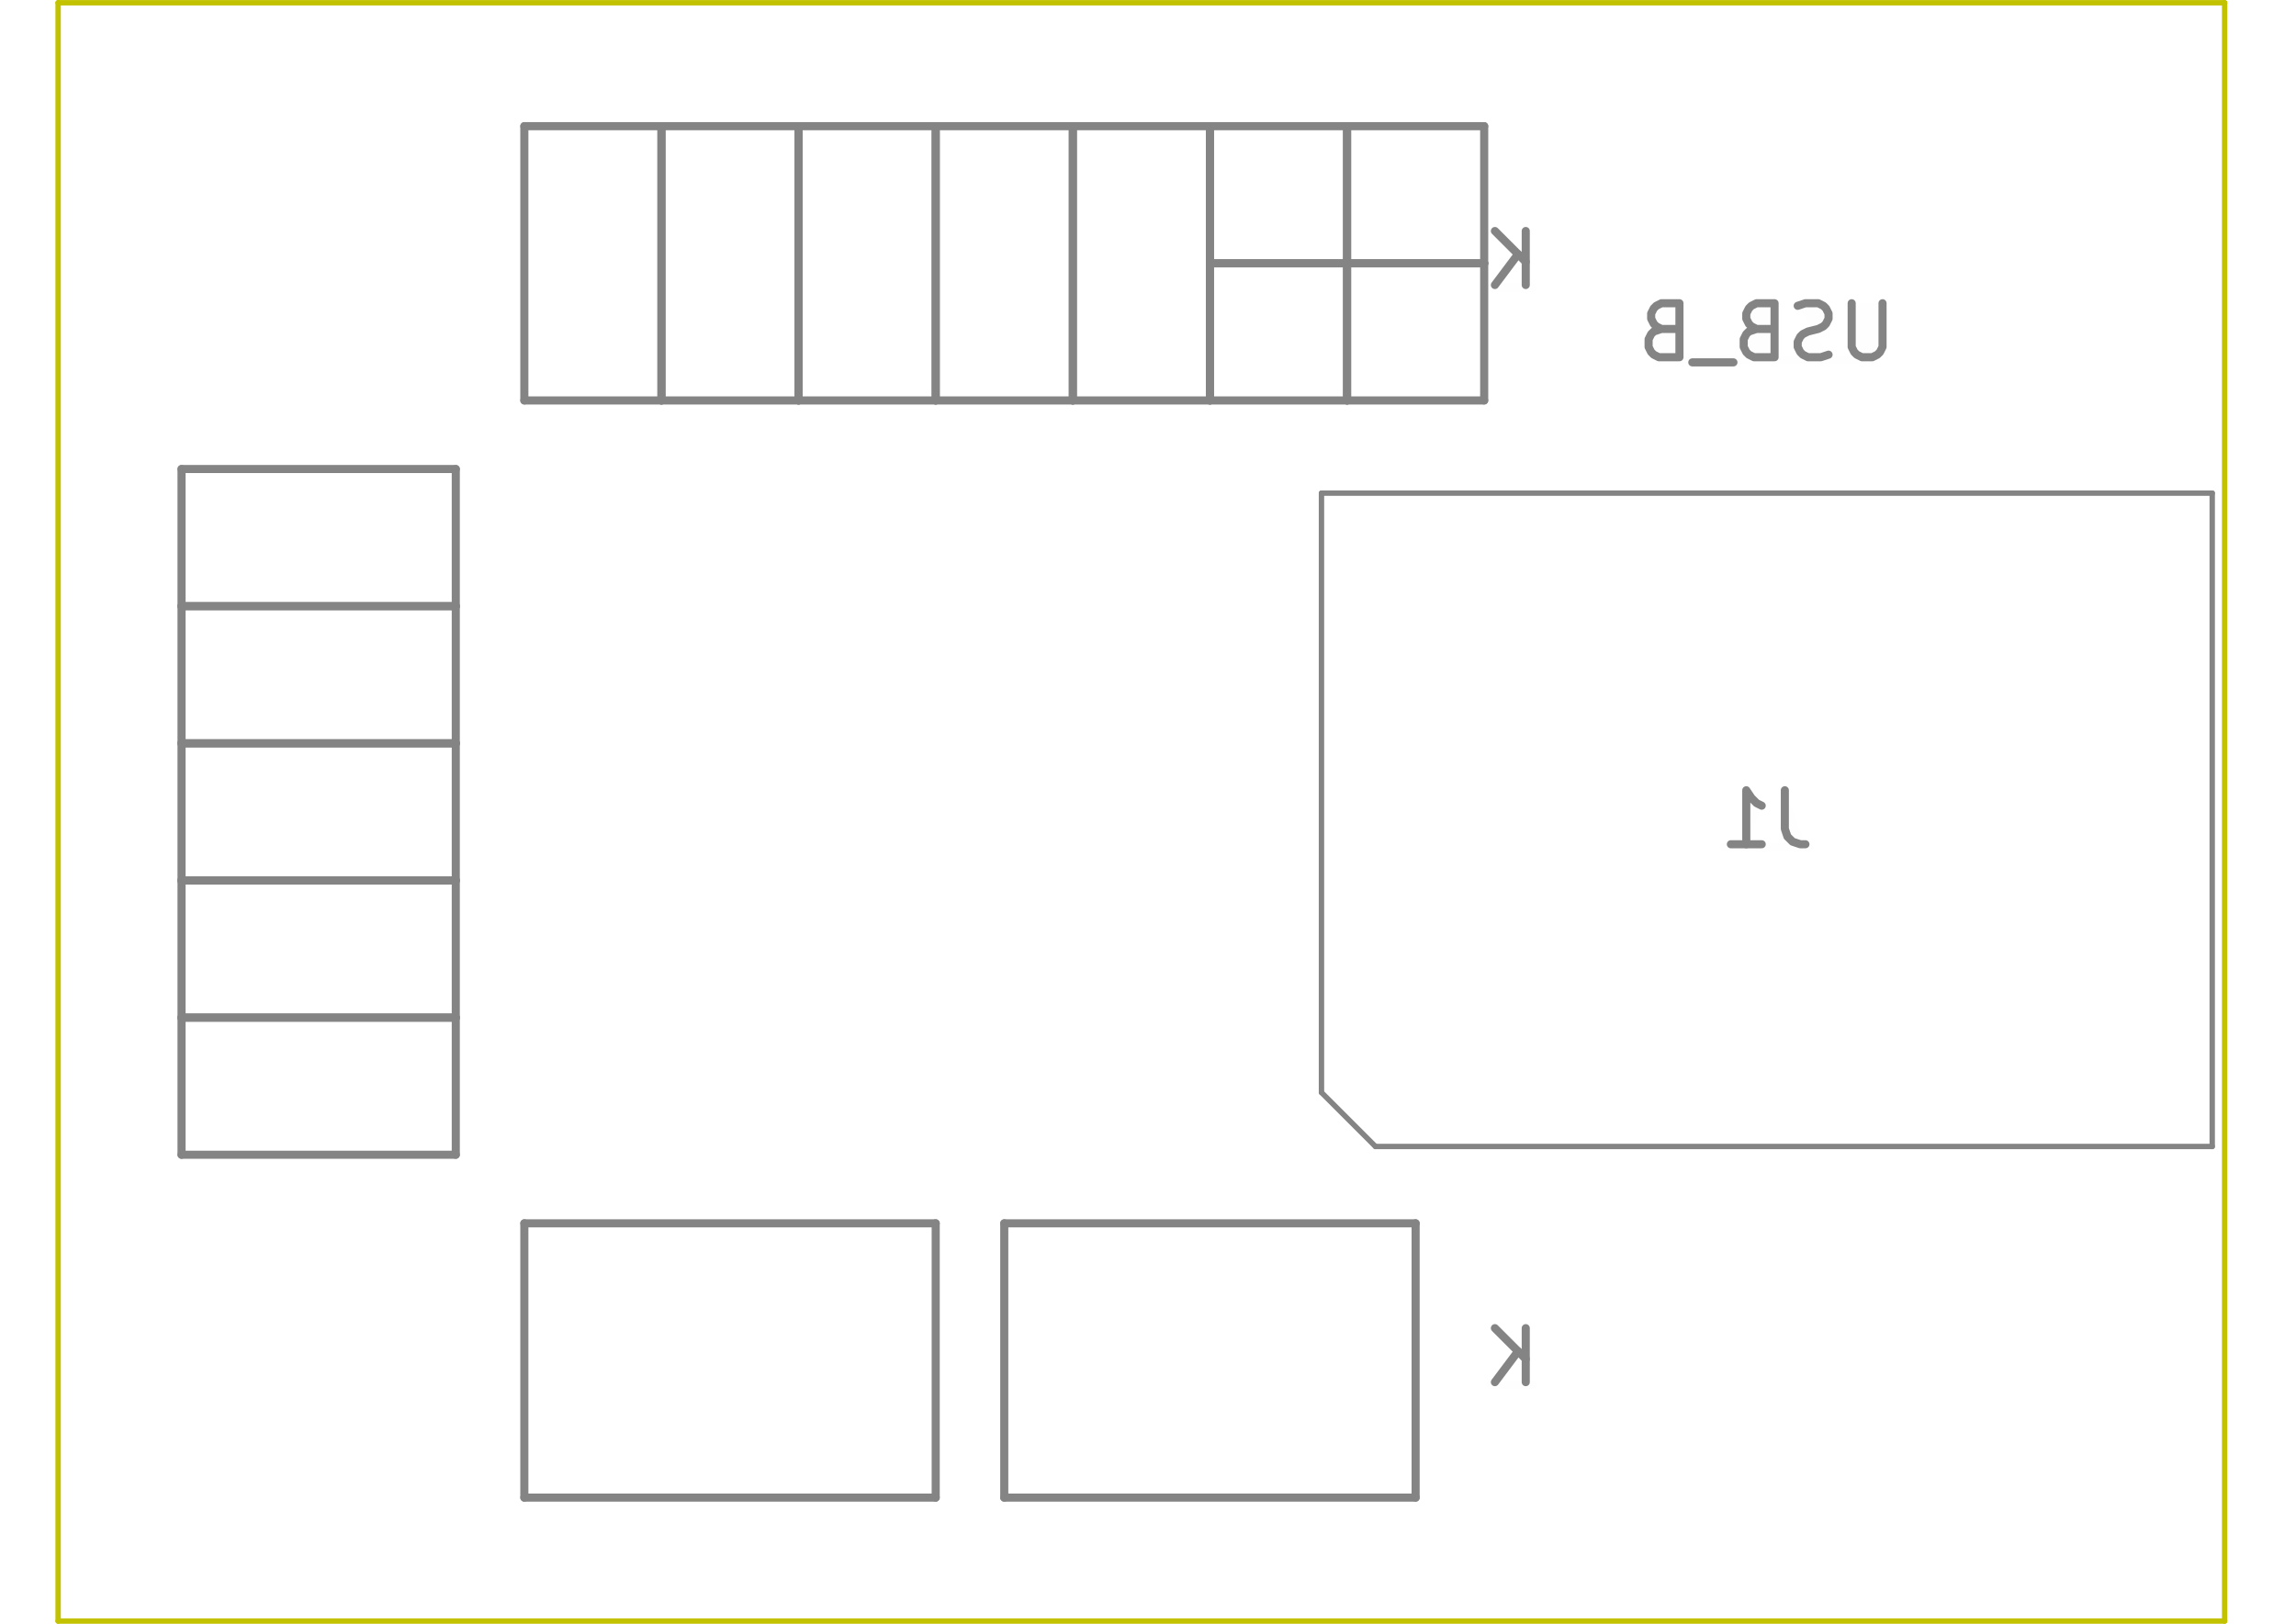
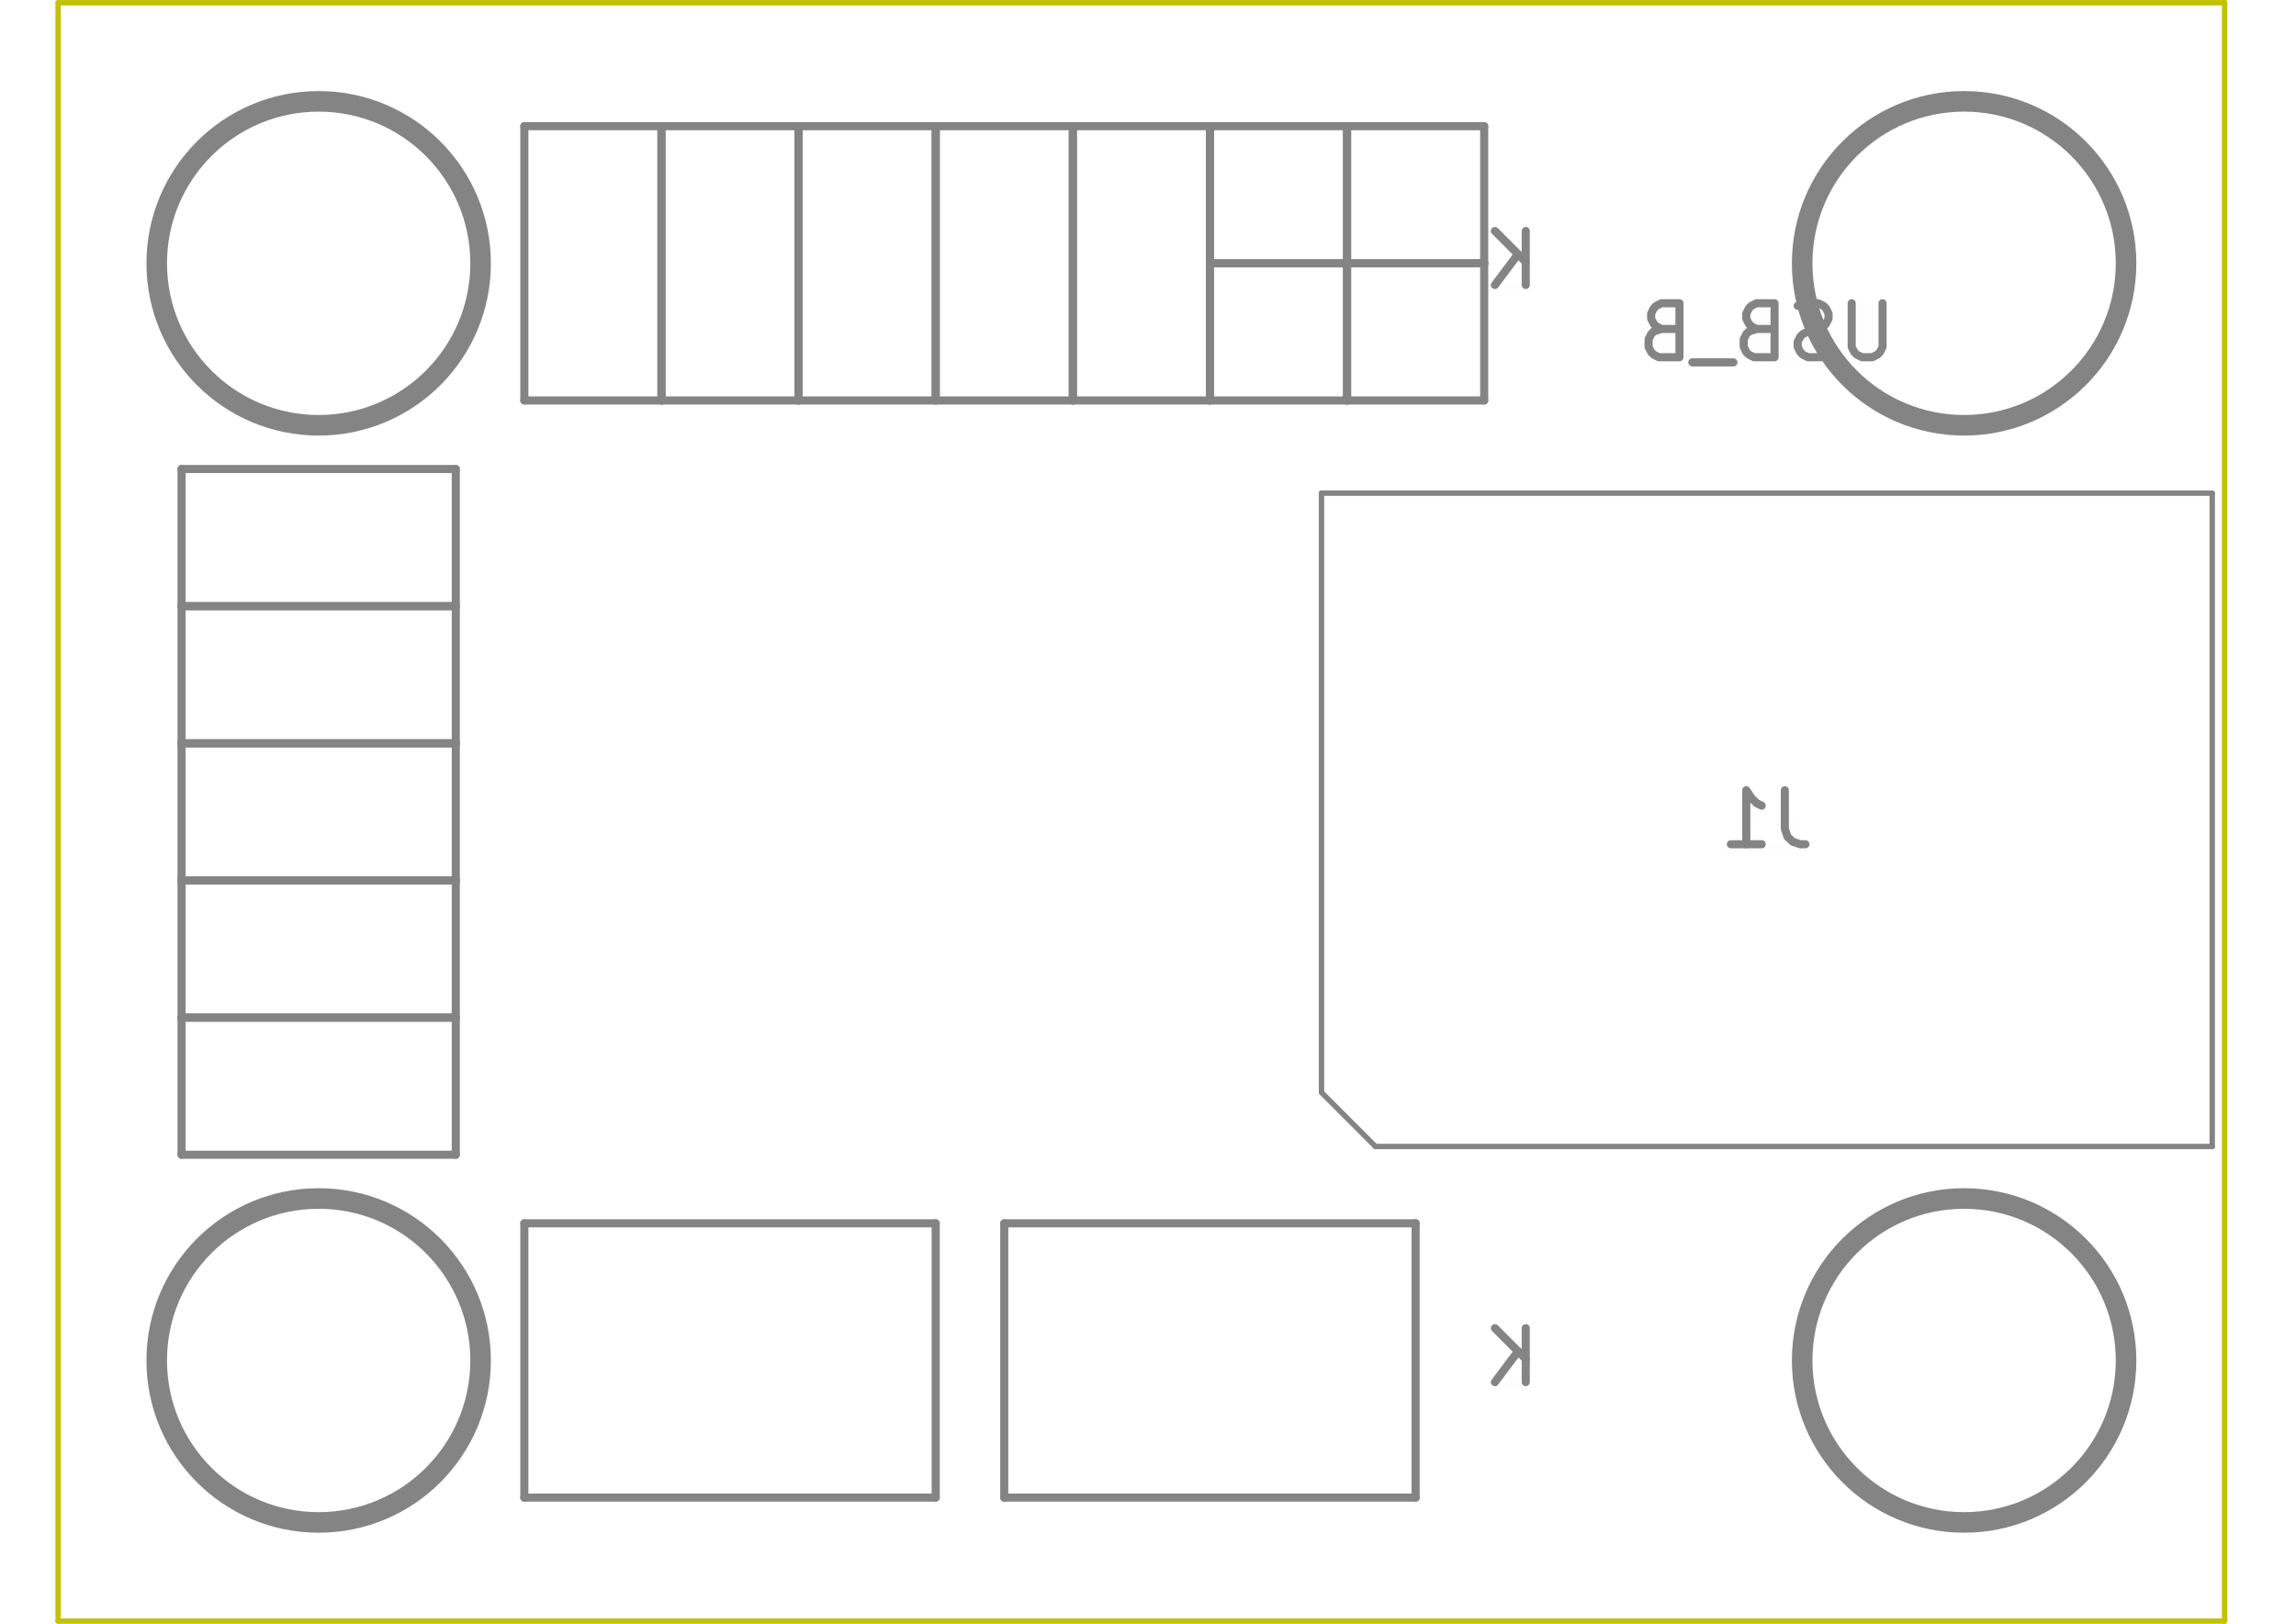
<svg xmlns="http://www.w3.org/2000/svg" version="1.1" width="29.7cm" height="21.001cm" viewBox="0 0 2970022 2100072">
  <g style="fill:#848484; fill-opacity:1;stroke:#848484; stroke-opacity:1; stroke-linecap:round; stroke-linejoin:round;" transform="translate(0 0) scale(1 1)">
</g>
  <g style="fill:#848484; fill-opacity:0.0;  stroke:#848484; stroke-width:0; stroke-opacity:1;  stroke-linecap:round; stroke-linejoin:round;">
</g>
  <g style="fill:#848484; fill-opacity:0.01;  stroke:#848484; stroke-width:10474.86; stroke-opacity:1;  stroke-linecap:round; stroke-linejoin:round;">
    <text x="2285534.709" y="465329.33" textLength="342450.489" font-size="93109.846" lengthAdjust="spacingAndGlyphs" text-anchor="middle" opacity="0.01" style="font-family:monospace">USB_B</text>
    <g class="stroked-text">
      <path d="M2435175 392171 L2435175 448702 L2431850 455353 L2428524 458678 L2421874 462003 L2408572 462003 L2401922 458678 L2398596 455353 L2395271 448702 L2395271 392171 " />
      <path d="M2365343 458678 L2355367 462003 L2338740 462003 L2332089 458678 L2328764 455353 L2325438 448702 L2325438 442051 L2328764 435401 L2332089 432075 L2338740 428750 L2352041 425425 L2358692 422099 L2362017 418774 L2365343 412123 L2365343 405472 L2362017 398822 L2358692 395496 L2352041 392171 L2335415 392171 L2325438 395496 " />
      <path d="M2272233 425425 L2262257 428750 L2258931 432075 L2255606 438726 L2255606 448702 L2258931 455353 L2262257 458678 L2268907 462003 L2295510 462003 L2295510 392171 L2272233 392171 L2265582 395496 L2262257 398822 L2258931 405472 L2258931 412123 L2262257 418774 L2265582 422099 L2272233 425425 L2295510 425425 " />
      <path d="M2242305 468654 L2189099 468654 " />
      <path d="M2149195 425425 L2139219 428750 L2135893 432075 L2132568 438726 L2132568 448702 L2135893 455353 L2139219 458678 L2145869 462003 L2172472 462003 L2172472 392171 L2149195 392171 L2142544 395496 L2139219 398822 L2135893 405472 L2135893 412123 L2139219 418774 L2142544 422099 L2149195 425425 L2172472 425425 " />
    </g>
    <text x="2285534.709" y="1095217.598" textLength="133330.028" font-size="93109.846" lengthAdjust="spacingAndGlyphs" text-anchor="middle" opacity="0.01" style="font-family:monospace">J1</text>
    <g class="stroked-text">
      <path d="M2308812 1022059 L2308812 1071940 L2312137 1081916 L2318788 1088566 L2328764 1091892 L2335415 1091892 " />
      <path d="M2238979 1091892 L2278884 1091892 " />
      <path d="M2258931 1091892 L2258931 1022059 L2265582 1032035 L2272233 1038686 L2278884 1042011 " />
    </g>
    <text x="1955367.112" y="371907.542" textLength="83449.721" font-size="93109.846" lengthAdjust="spacingAndGlyphs" text-anchor="middle" opacity="0.01" style="font-family:monospace">K</text>
    <g class="stroked-text">
      <path d="M1973656 368582 L1973656 298749 " />
      <path d="M1933752 368582 L1963680 328677 " />
      <path d="M1933752 298749 L1973656 338653 " />
    </g>
    <text x="1955367.112" y="1790901.955" textLength="83449.721" font-size="93109.846" lengthAdjust="spacingAndGlyphs" text-anchor="middle" opacity="0.01" style="font-family:monospace">K</text>
    <g class="stroked-text">
      <path d="M1973656 1787576 L1973656 1717744 " />
      <path d="M1933752 1787576 L1963680 1747672 " />
      <path d="M1933752 1717744 L1973656 1757648 " />
    </g>
+   </g>
+   <g style="fill:#848484; fill-opacity:0.0;  stroke:#848484; stroke-width:26606.145; stroke-opacity:1;  stroke-linecap:round; stroke-linejoin:round;">
+     <circle cx="2540702.307" cy="1759533.24" r="209479.05" />
  </g>
  <g style="fill:#848484; fill-opacity:0.0;  stroke:#848484; stroke-width:6983.24; stroke-opacity:1;  stroke-linecap:round; stroke-linejoin:round;">
    <path d="M1709417 637815 L1709417 1412955 " />
    <path d="M2861652 637815 L1709417 637815 " />
    <path d="M1709417 1412955 L1779249 1482787 " />
    <path d="M2861652 1482787 L2861652 637815 " />
    <path d="M1779249 1482787 L2861652 1482787 " />
  </g>
  <g style="fill:#848484; fill-opacity:0.0;  stroke:#848484; stroke-width:10474.86; stroke-opacity:1;  stroke-linecap:round; stroke-linejoin:round;">
    <path d="M234836 1493471 L589584 1493471 " />
    <path d="M589584 1493471 L589584 1316097 " />
    <path d="M234836 1316097 L234836 1493471 " />
    <path d="M589584 1316097 L234836 1316097 " />
    <path d="M589584 961348 L589584 783974 " />
    <path d="M234836 961348 L589584 961348 " />
    <path d="M589584 783974 L234836 783974 " />
    <path d="M234836 783974 L234836 961348 " />
    <path d="M589584 606600 L234836 606600 " />
    <path d="M234836 606600 L234836 783974 " />
    <path d="M234836 783974 L589584 783974 " />
    <path d="M589584 783974 L589584 606600 " />
    <path d="M1565143 517913 L1565143 163164 " />
    <path d="M1387769 517913 L1565143 517913 " />
    <path d="M1565143 163164 L1387769 163164 " />
    <path d="M1387769 163164 L1387769 517913 " />
+   </g>
+   <g style="fill:#848484; fill-opacity:0.0;  stroke:#848484; stroke-width:26606.145; stroke-opacity:1;  stroke-linecap:round; stroke-linejoin:round;">
+     <circle cx="412210.687" cy="1759533.24" r="209479.05" />
+   </g>
+   <g style="fill:#848484; fill-opacity:0.0;  stroke:#848484; stroke-width:10474.86; stroke-opacity:1;  stroke-linecap:round; stroke-linejoin:round;">
    <path d="M1210395 1582158 L678272 1582158 " />
    <path d="M678272 1582158 L678272 1936907 " />
    <path d="M678272 1936907 L1210395 1936907 " />
    <path d="M1210395 1936907 L1210395 1582158 " />
    <path d="M1919892 340538 L1919892 163164 " />
    <path d="M1742517 340538 L1919892 340538 " />
    <path d="M1919892 163164 L1742517 163164 " />
    <path d="M1742517 163164 L1742517 340538 " />
    <path d="M1742517 340538 L1742517 163164 " />
    <path d="M1565143 340538 L1742517 340538 " />
    <path d="M1742517 163164 L1565143 163164 " />
    <path d="M1565143 163164 L1565143 340538 " />
    <path d="M234836 1138723 L589584 1138723 " />
    <path d="M589584 1138723 L589584 961348 " />
    <path d="M234836 961348 L234836 1138723 " />
    <path d="M589584 961348 L234836 961348 " />
    <path d="M1742517 517913 L1919892 517913 " />
    <path d="M1919892 517913 L1919892 340538 " />
    <path d="M1919892 340538 L1742517 340538 " />
    <path d="M1742517 340538 L1742517 517913 " />
    <path d="M1210395 163164 L1210395 517913 " />
    <path d="M1387769 163164 L1210395 163164 " />
    <path d="M1387769 517913 L1387769 163164 " />
    <path d="M1210395 517913 L1387769 517913 " />
+   </g>
+   <g style="fill:#848484; fill-opacity:0.0;  stroke:#848484; stroke-width:26606.145; stroke-opacity:1;  stroke-linecap:round; stroke-linejoin:round;">
+     <circle cx="412210.687" cy="340538.827" r="209479.05" />
+   </g>
+   <g style="fill:#848484; fill-opacity:0.0;  stroke:#848484; stroke-width:10474.86; stroke-opacity:1;  stroke-linecap:round; stroke-linejoin:round;">
    <path d="M589584 1138723 L234836 1138723 " />
    <path d="M234836 1316097 L589584 1316097 " />
    <path d="M589584 1316097 L589584 1138723 " />
    <path d="M234836 1138723 L234836 1316097 " />
+   </g>
+   <g style="fill:#848484; fill-opacity:0.0;  stroke:#848484; stroke-width:26606.145; stroke-opacity:1;  stroke-linecap:round; stroke-linejoin:round;">
+     <circle cx="2540702.307" cy="340538.827" r="209479.05" />
+   </g>
+   <g style="fill:#848484; fill-opacity:0.0;  stroke:#848484; stroke-width:10474.86; stroke-opacity:1;  stroke-linecap:round; stroke-linejoin:round;">
    <path d="M1565143 340538 L1565143 517913 " />
    <path d="M1565143 517913 L1742517 517913 " />
    <path d="M1742517 517913 L1742517 340538 " />
    <path d="M1742517 340538 L1565143 340538 " />
    <path d="M855646 163164 L678272 163164 " />
    <path d="M855646 517913 L855646 163164 " />
    <path d="M678272 517913 L855646 517913 " />
    <path d="M678272 163164 L678272 517913 " />
    <path d="M1033020 517913 L1210395 517913 " />
    <path d="M1210395 517913 L1210395 163164 " />
    <path d="M1210395 163164 L1033020 163164 " />
    <path d="M1033020 163164 L1033020 517913 " />
    <path d="M1033020 517913 L1033020 163164 " />
    <path d="M1033020 163164 L855646 163164 " />
    <path d="M855646 517913 L1033020 517913 " />
    <path d="M855646 163164 L855646 517913 " />
    <path d="M1831205 1582158 L1299082 1582158 " />
    <path d="M1831205 1936907 L1831205 1582158 " />
    <path d="M1299082 1936907 L1831205 1936907 " />
    <path d="M1299082 1582158 L1299082 1936907 " />
    <g>
</g>
    <g>
</g>
    <g>
</g>
    <g>
</g>
    <g>
</g>
    <g>
</g>
    <g>
</g>
    <g>
</g>
    <g>
</g>
    <g>
</g>
    <g>
</g>
    <g>
</g>
    <g>
</g>
    <g>
</g>
    <g>
</g>
    <g>
</g>
    <g>
</g>
    <g>
</g>
    <g>
</g>
    <g>
</g>
    <g>
</g>
    <g>
</g>
    <g>
</g>
    <g>
</g>
    <g>
</g>
    <g>
</g>
    <g>
</g>
    <g>
</g>
    <g>
</g>
    <g>
</g>
    <g>
</g>
    <g>
</g>
    <g>
</g>
    <g>
</g>
    <g>
</g>
    <g>
</g>
    <g>
</g>
    <g>
</g>
    <g>
</g>
    <g>
</g>
    <g>
</g>
  </g>
  <g>
    <g>
      <g style="fill:#C2C200; fill-opacity:1;stroke:#C2C200; stroke-opacity:1; stroke-linecap:round; stroke-linejoin:round;" transform="translate(0 0) scale(1 1)">
</g>
      <g style="fill:#C2C200; fill-opacity:0.0;  stroke:#C2C200; stroke-width:0; stroke-opacity:1;  stroke-linecap:round; stroke-linejoin:round;">
</g>
      <g style="fill:#C2C200; fill-opacity:0.0;  stroke:#C2C200; stroke-width:6983.24; stroke-opacity:1;  stroke-linecap:round; stroke-linejoin:round;">
        <path d="M2877713 3527 L75199 3527 " />
        <path d="M75199 3527 L75199 2096544 " />
        <path d="M75199 2096544 L2877713 2096544 " />
        <path d="M2877713 2096544 L2877713 3527 " />
        <g>
</g>
        <g>
</g>
        <g>
</g>
        <g>
</g>
        <g>
</g>
        <g>
</g>
        <g>
</g>
        <g>
</g>
        <g>
</g>
        <g>
</g>
        <g>
</g>
        <g>
</g>
        <g>
</g>
        <g>
</g>
        <g>
</g>
        <g>
</g>
        <g>
</g>
        <g>
</g>
        <g>
</g>
        <g>
</g>
        <g>
</g>
        <g>
</g>
        <g>
</g>
        <g>
</g>
        <g>
</g>
        <g>
</g>
        <g>
</g>
        <g>
</g>
        <g>
</g>
        <g>
</g>
        <g>
</g>
        <g>
</g>
        <g>
</g>
        <g>
</g>
        <g>
</g>
        <g>
</g>
        <g>
</g>
        <g>
</g>
        <g>
</g>
        <g>
</g>
        <g>
</g>
      </g>
    </g>
  </g>
</svg>
